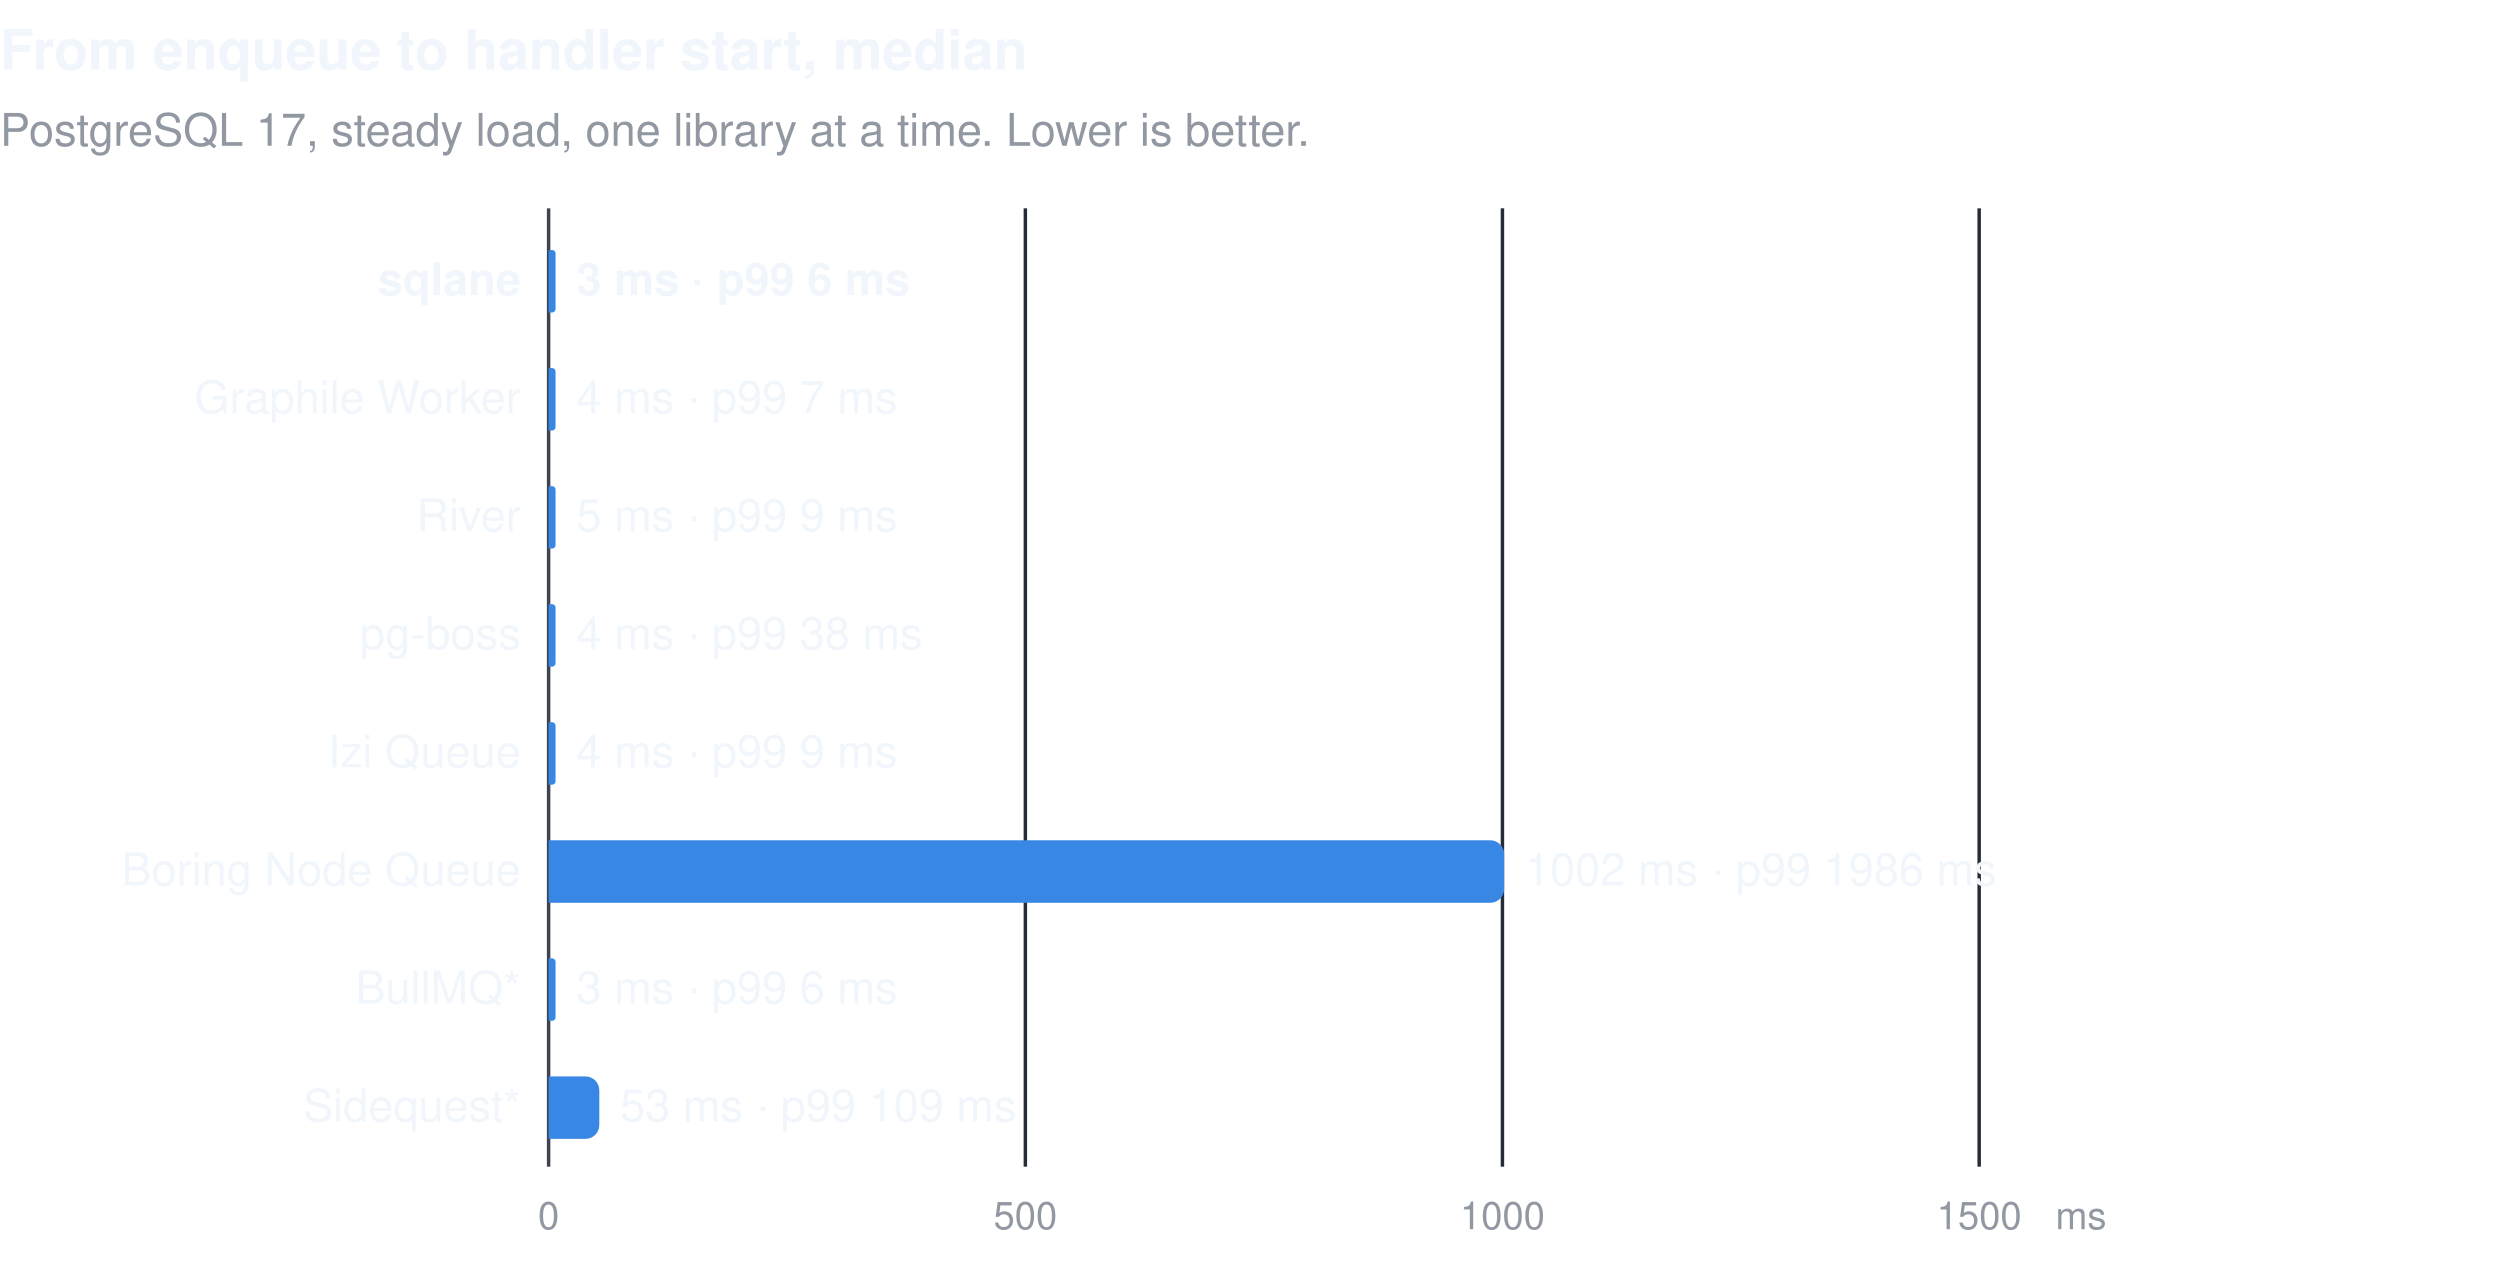
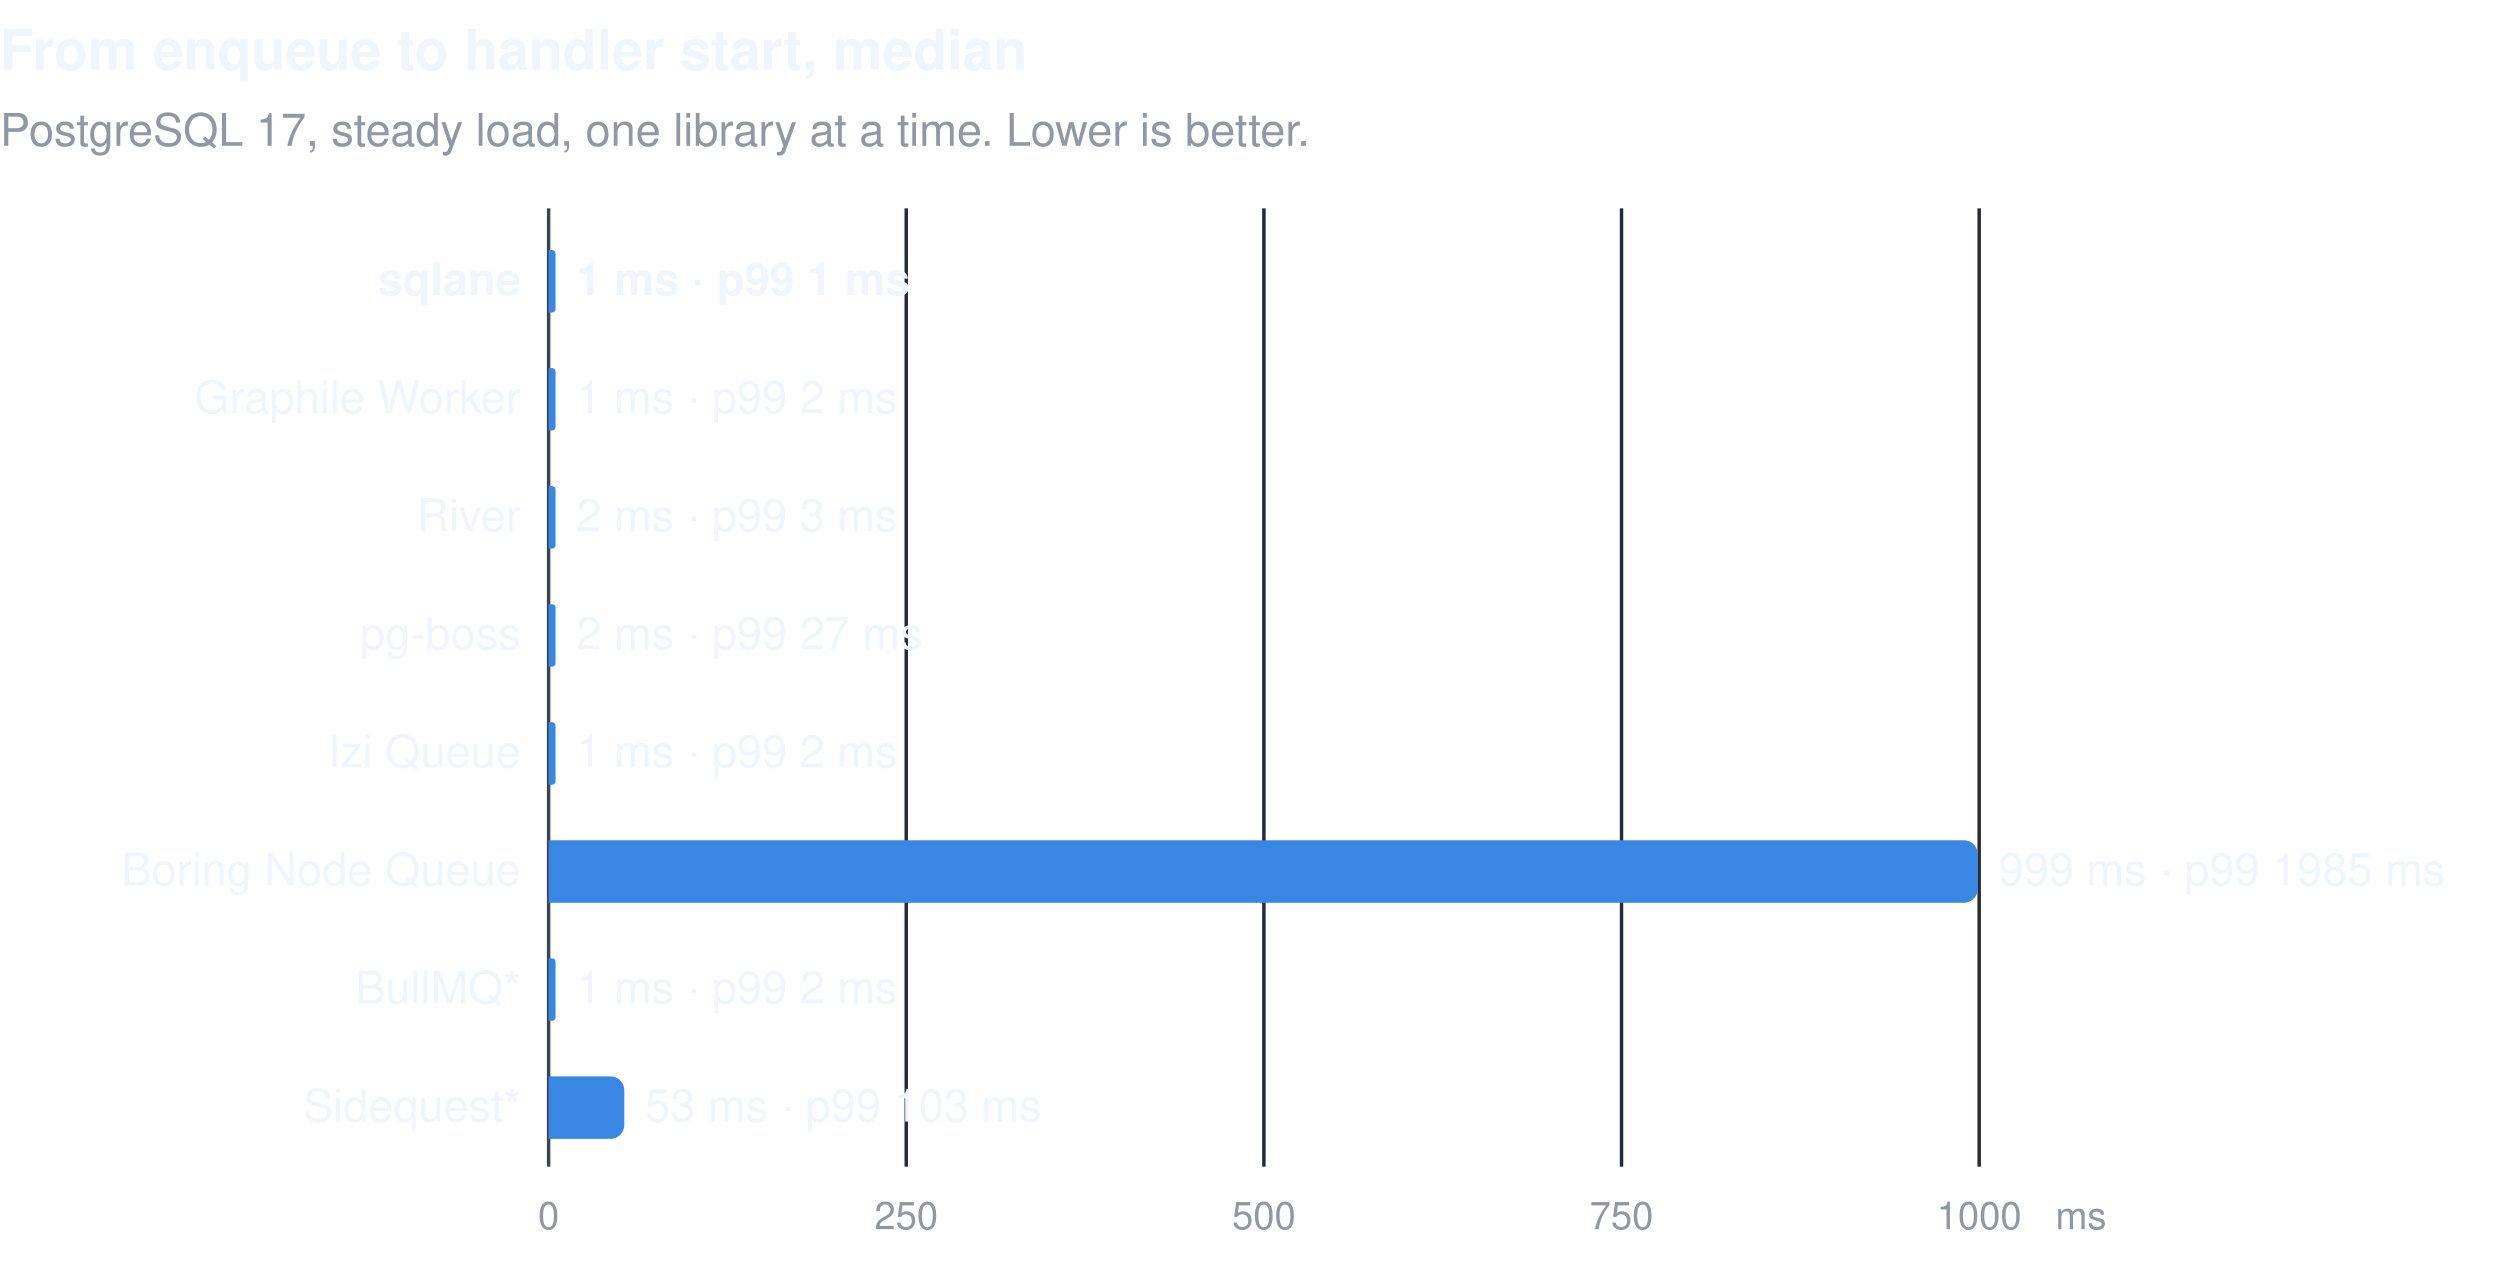
<svg xmlns="http://www.w3.org/2000/svg" width="720" height="370" viewBox="0 0 720 370" font-family="-apple-system, BlinkMacSystemFont, 'Segoe UI', Helvetica, Arial, sans-serif" role="img" aria-label="From enqueue to handler start, median">
  <text x="0" y="20" font-size="16" font-weight="600" fill="#f0f6fc">From enqueue to handler start, median</text>
  <text x="0" y="42" font-size="13" fill="#9198a1">PostgreSQL 17, steady load, one library at a time. Lower is better.</text>
  <line x1="158.0" y1="60" x2="158.0" y2="336" stroke="#3d444d" />
  <text x="158.0" y="354" font-size="11" fill="#9198a1" text-anchor="middle">0</text>
-   <line x1="295.3" y1="60" x2="295.3" y2="336" stroke="#262c36" />
-   <text x="295.3" y="354" font-size="11" fill="#9198a1" text-anchor="middle">500</text>
-   <line x1="432.7" y1="60" x2="432.7" y2="336" stroke="#262c36" />
-   <text x="432.7" y="354" font-size="11" fill="#9198a1" text-anchor="middle">1000</text>
+   <line x1="261.0" y1="60" x2="261.0" y2="336" stroke="#262c36" />
+   <text x="261.0" y="354" font-size="11" fill="#9198a1" text-anchor="middle">250</text>
+   <line x1="364.0" y1="60" x2="364.0" y2="336" stroke="#262c36" />
+   <text x="364.0" y="354" font-size="11" fill="#9198a1" text-anchor="middle">500</text>
+   <line x1="467.0" y1="60" x2="467.0" y2="336" stroke="#262c36" />
+   <text x="467.0" y="354" font-size="11" fill="#9198a1" text-anchor="middle">750</text>
  <line x1="570.0" y1="60" x2="570.0" y2="336" stroke="#262c36" />
-   <text x="570.0" y="354" font-size="11" fill="#9198a1" text-anchor="middle">1500</text>
+   <text x="570.0" y="354" font-size="11" fill="#9198a1" text-anchor="middle">1000</text>
  <text x="592" y="354" font-size="11" fill="#9198a1">ms</text>
  <text x="150" y="85" font-size="13" fill="#f0f6fc" text-anchor="end" font-weight="600">sqlane</text>
  <path d="M158,72H159.0A1,1 0 0 1 160.0,73V89A1,1 0 0 1 159.0,90H158Z" fill="#3987e5" />
-   <text x="166.0" y="85" font-size="13" fill="#f0f6fc" font-weight="600">3 ms · p99 6 ms</text>
+   <text x="166.0" y="85" font-size="13" fill="#f0f6fc" font-weight="600">1 ms · p99 1 ms</text>
  <text x="150" y="119" font-size="13" fill="#f0f6fc" text-anchor="end">Graphile Worker</text>
  <path d="M158,106H159.0A1,1 0 0 1 160.0,107V123A1,1 0 0 1 159.0,124H158Z" fill="#3987e5" />
-   <text x="166.0" y="119" font-size="13" fill="#f0f6fc">4 ms · p99 7 ms</text>
+   <text x="166.0" y="119" font-size="13" fill="#f0f6fc">1 ms · p99 2 ms</text>
  <text x="150" y="153" font-size="13" fill="#f0f6fc" text-anchor="end">River</text>
  <path d="M158,140H159.0A1,1 0 0 1 160.0,141V157A1,1 0 0 1 159.0,158H158Z" fill="#3987e5" />
-   <text x="166.0" y="153" font-size="13" fill="#f0f6fc">5 ms · p99 9 ms</text>
+   <text x="166.0" y="153" font-size="13" fill="#f0f6fc">2 ms · p99 3 ms</text>
  <text x="150" y="187" font-size="13" fill="#f0f6fc" text-anchor="end">pg-boss</text>
  <path d="M158,174H159.0A1,1 0 0 1 160.0,175V191A1,1 0 0 1 159.0,192H158Z" fill="#3987e5" />
-   <text x="166.0" y="187" font-size="13" fill="#f0f6fc">4 ms · p99 38 ms</text>
+   <text x="166.0" y="187" font-size="13" fill="#f0f6fc">2 ms · p99 27 ms</text>
  <text x="150" y="221" font-size="13" fill="#f0f6fc" text-anchor="end">Izi Queue</text>
  <path d="M158,208H159.0A1,1 0 0 1 160.0,209V225A1,1 0 0 1 159.0,226H158Z" fill="#3987e5" />
-   <text x="166.0" y="221" font-size="13" fill="#f0f6fc">4 ms · p99 9 ms</text>
+   <text x="166.0" y="221" font-size="13" fill="#f0f6fc">1 ms · p99 2 ms</text>
  <text x="150" y="255" font-size="13" fill="#f0f6fc" text-anchor="end">Boring Node Queue</text>
-   <path d="M158,242H429.2A4,4 0 0 1 433.2,246V256A4,4 0 0 1 429.2,260H158Z" fill="#3987e5" />
-   <text x="439.2" y="255" font-size="13" fill="#f0f6fc">1002 ms · p99 1986 ms</text>
+   <path d="M158,242H565.6A4,4 0 0 1 569.6,246V256A4,4 0 0 1 565.6,260H158Z" fill="#3987e5" />
+   <text x="575.6" y="255" font-size="13" fill="#f0f6fc">999 ms · p99 1985 ms</text>
  <text x="150" y="289" font-size="13" fill="#f0f6fc" text-anchor="end">BullMQ*</text>
  <path d="M158,276H159.0A1,1 0 0 1 160.0,277V293A1,1 0 0 1 159.0,294H158Z" fill="#3987e5" />
-   <text x="166.0" y="289" font-size="13" fill="#f0f6fc">3 ms · p99 6 ms</text>
+   <text x="166.0" y="289" font-size="13" fill="#f0f6fc">1 ms · p99 2 ms</text>
  <text x="150" y="323" font-size="13" fill="#f0f6fc" text-anchor="end">Sidequest*</text>
-   <path d="M158,310H168.6A4,4 0 0 1 172.6,314V324A4,4 0 0 1 168.6,328H158Z" fill="#3987e5" />
-   <text x="178.6" y="323" font-size="13" fill="#f0f6fc">53 ms · p99 109 ms</text>
+   <path d="M158,310H175.8A4,4 0 0 1 179.8,314V324A4,4 0 0 1 175.8,328H158Z" fill="#3987e5" />
+   <text x="185.8" y="323" font-size="13" fill="#f0f6fc">53 ms · p99 103 ms</text>
</svg>
